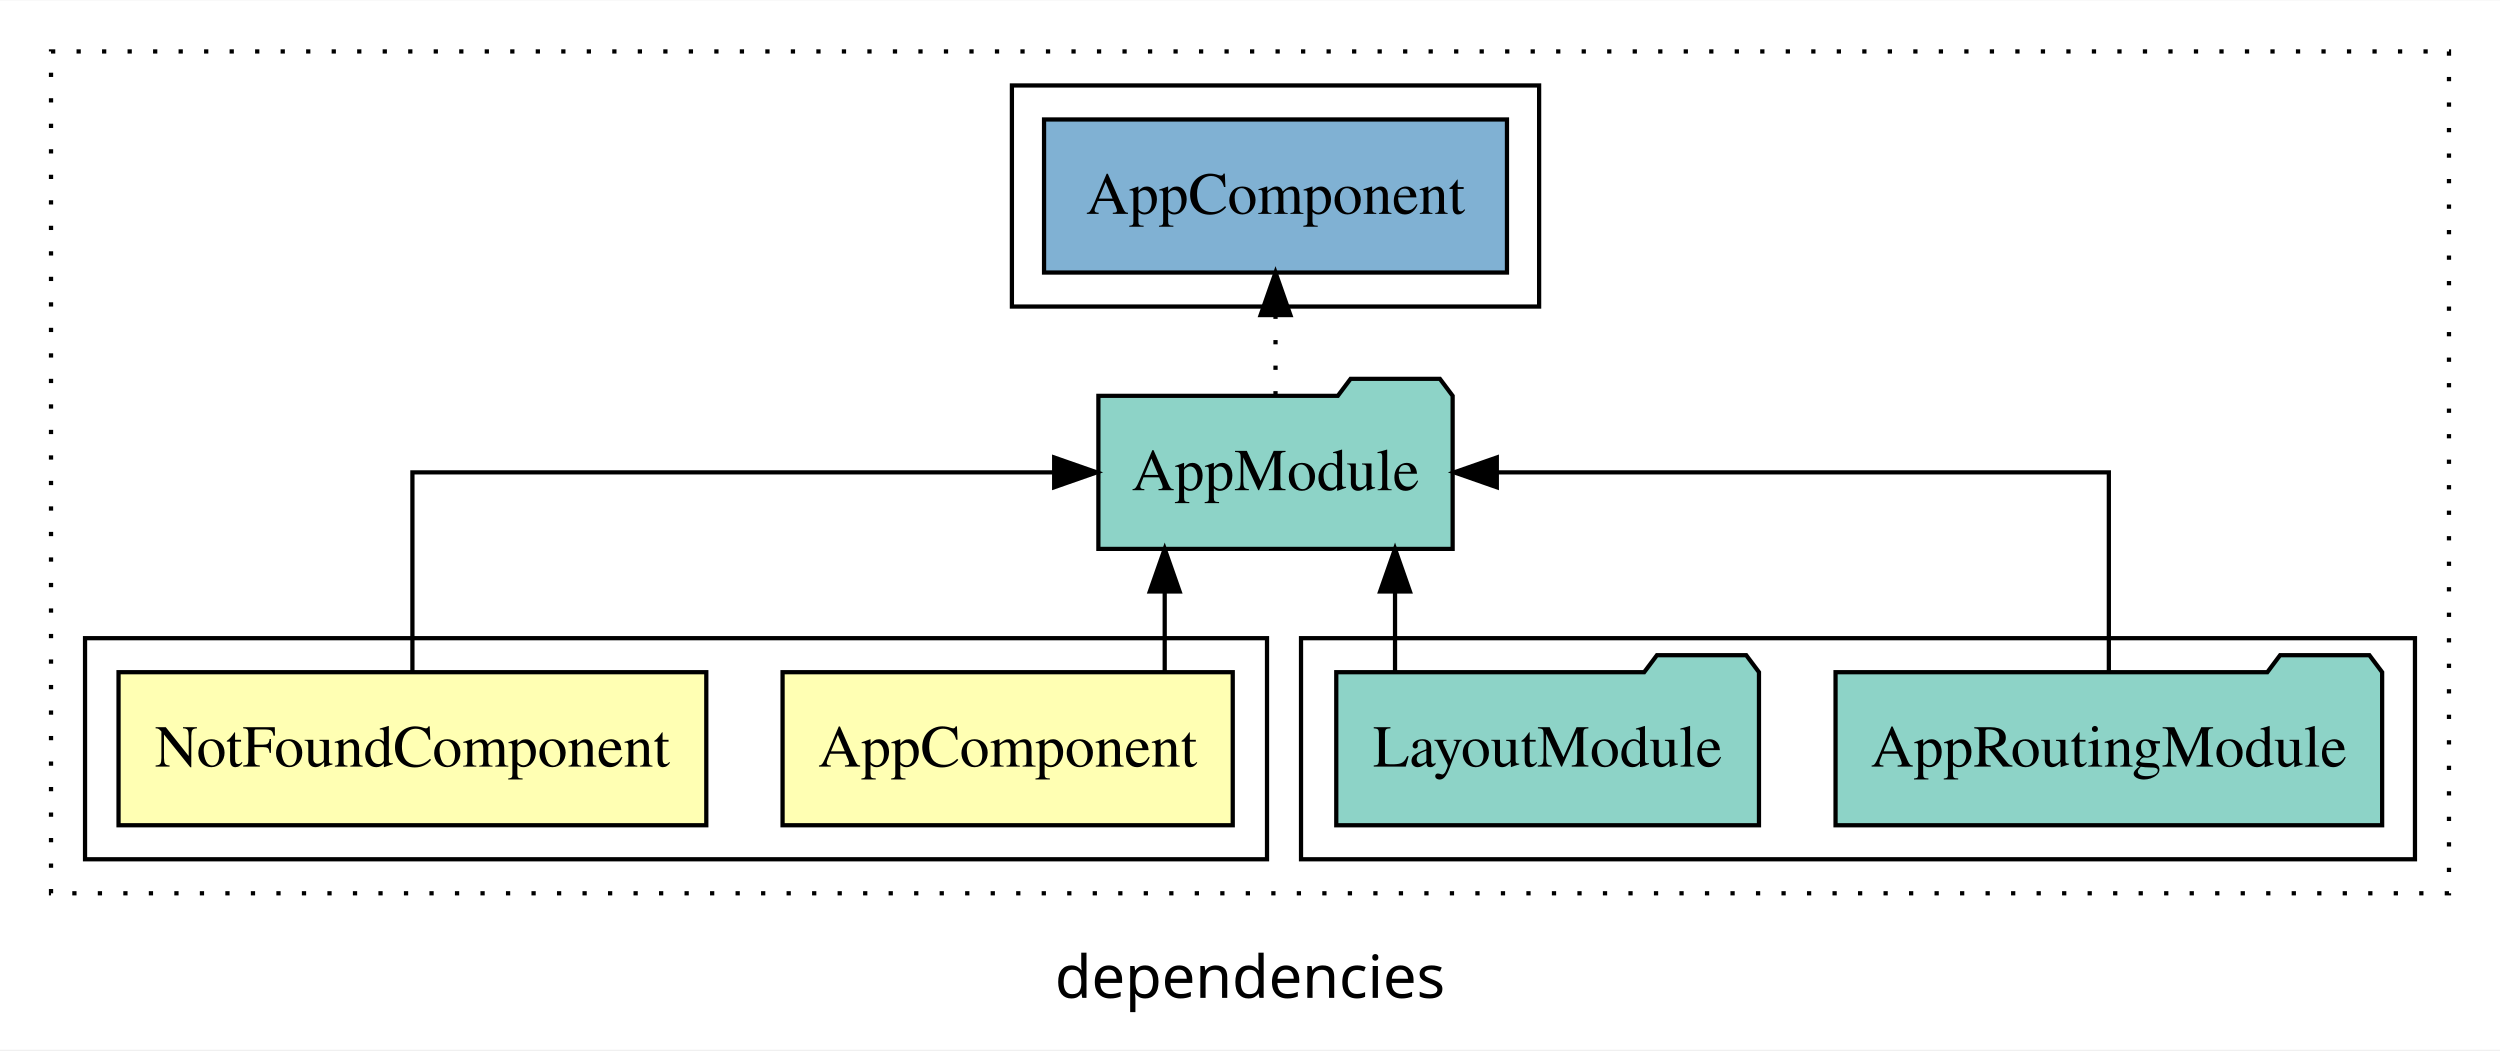
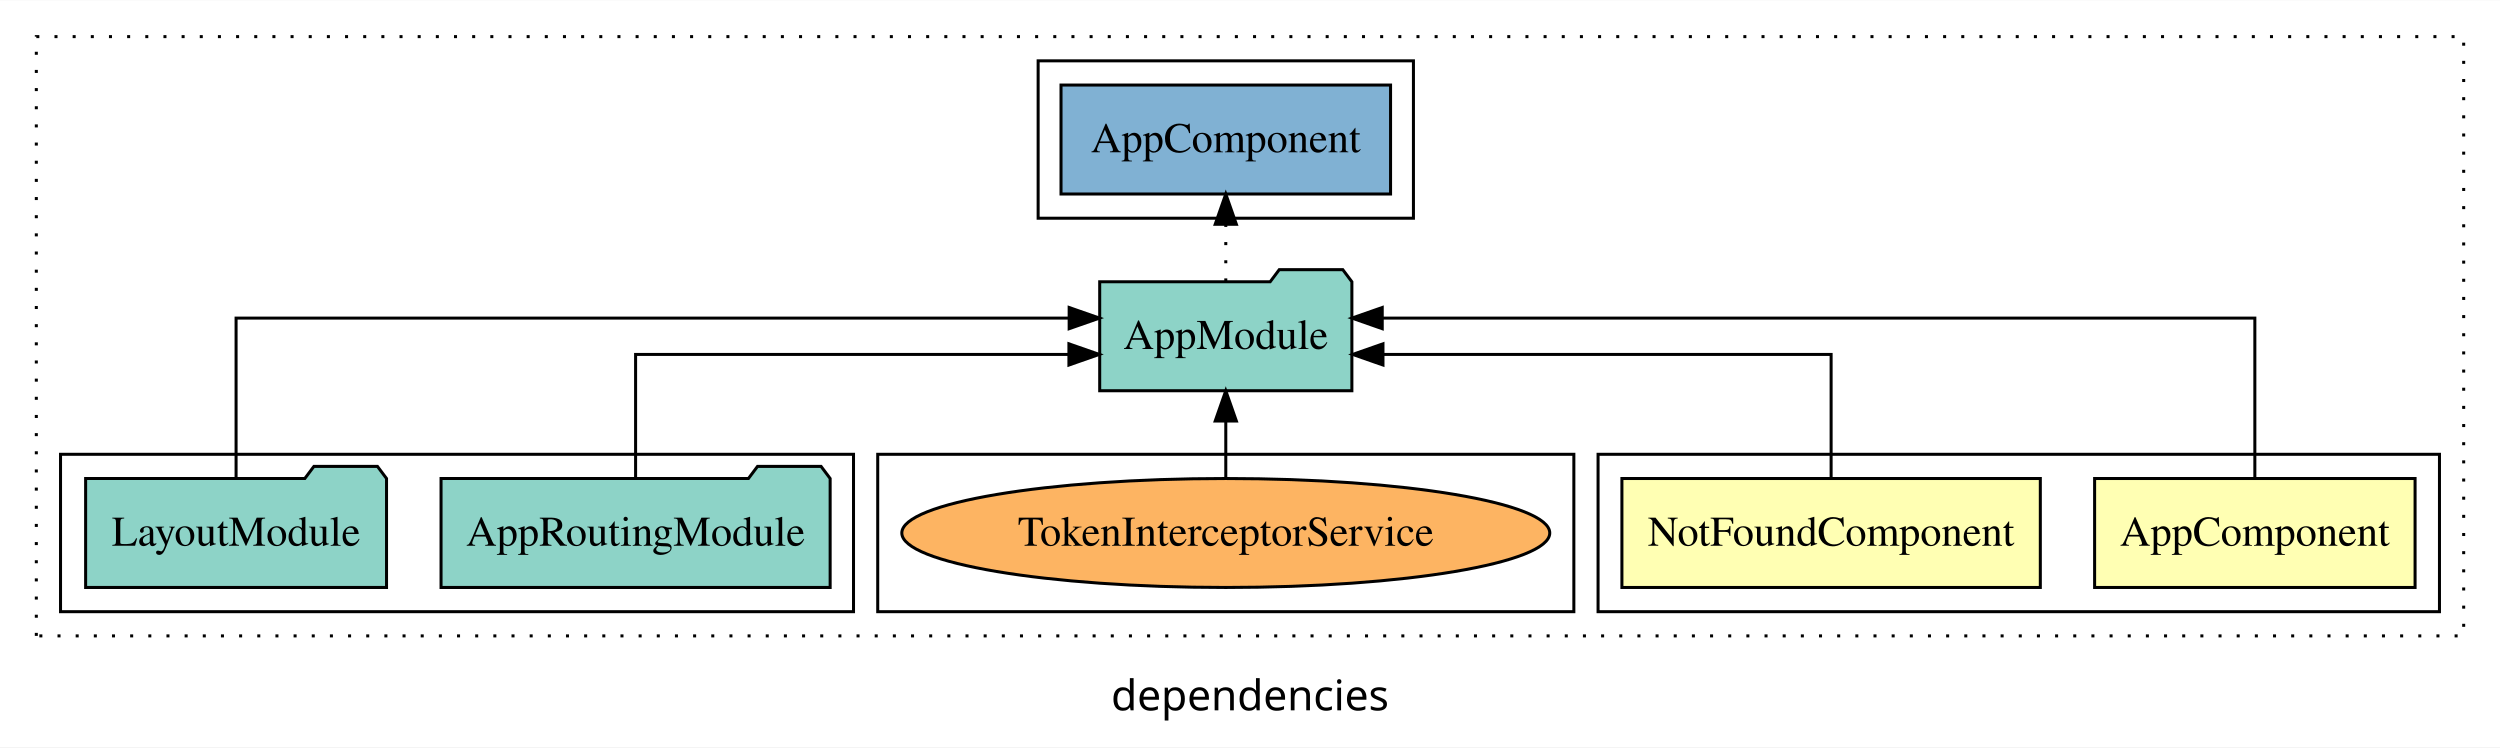
- <svg xmlns="http://www.w3.org/2000/svg" width="588pt" height="247pt" viewBox="0.00 0.00 588.00 246.80">
+ <svg xmlns="http://www.w3.org/2000/svg" width="826pt" height="247pt" viewBox="0.00 0.00 826.00 246.80">
  <g id="graph0" class="graph" transform="scale(1 1) rotate(0) translate(4 242.8)">
-     <polygon fill="white" stroke="transparent" points="-4,4 -4,-242.8 584,-242.8 584,4 -4,4" />
-     <text text-anchor="middle" x="290" y="-8.2" font-family="sans-serif" font-size="14.00">dependencies</text>
+     <polygon fill="white" stroke="transparent" points="-4,4 -4,-242.8 822,-242.8 822,4 -4,4" />
+     <text text-anchor="middle" x="409" y="-8.2" font-family="sans-serif" font-size="14.00">dependencies</text>
    <g id="clust1" class="cluster">
-       <polygon fill="none" stroke="black" stroke-dasharray="1,5" points="8,-32.8 8,-230.8 572,-230.8 572,-32.8 8,-32.8" />
+       <polygon fill="none" stroke="black" stroke-dasharray="1,5" points="8,-32.8 8,-230.8 810,-230.8 810,-32.8 8,-32.8" />
+     </g>
+     <g id="clust2" class="cluster">
+       <polygon fill="none" stroke="black" points="524,-40.8 524,-92.8 802,-92.8 802,-40.8 524,-40.8" />
+     </g>
+     <g id="clust8" class="cluster">
+       <polygon fill="none" stroke="black" points="286,-40.8 286,-92.8 516,-92.8 516,-40.8 286,-40.8" />
+     </g>
+     <g id="clust7" class="cluster">
+       <polygon fill="none" stroke="black" points="339,-170.8 339,-222.8 463,-222.8 463,-170.8 339,-170.8" />
    </g>
    <g id="clust5" class="cluster">
-       <polygon fill="none" stroke="black" points="302,-40.8 302,-92.8 564,-92.8 564,-40.8 302,-40.8" />
-     </g>
-     <g id="clust7" class="cluster">
-       <polygon fill="none" stroke="black" points="234,-170.8 234,-222.8 358,-222.8 358,-170.8 234,-170.8" />
-     </g>
-     <g id="clust2" class="cluster">
-       <polygon fill="none" stroke="black" points="16,-40.8 16,-92.8 294,-92.8 294,-40.8 16,-40.8" />
+       <polygon fill="none" stroke="black" points="16,-40.8 16,-92.8 278,-92.8 278,-40.8 16,-40.8" />
    </g>
    <g id="node1" class="node">
-       <polygon fill="#ffffb3" stroke="black" points="285.94,-84.8 180.06,-84.8 180.06,-48.8 285.94,-48.8 285.94,-84.8" />
-       <text text-anchor="middle" x="233" y="-62.6" font-family="Times,serif" font-size="14.00">AppComponent</text>
+       <polygon fill="#ffffb3" stroke="black" points="793.94,-84.8 688.06,-84.8 688.06,-48.8 793.94,-48.8 793.94,-84.8" />
+       <text text-anchor="middle" x="741" y="-62.6" font-family="Times,serif" font-size="14.00">AppComponent</text>
    </g>
    <g id="node3" class="node">
-       <polygon fill="#8dd3c7" stroke="black" points="337.66,-149.8 334.66,-153.8 313.66,-153.8 310.66,-149.8 254.34,-149.8 254.34,-113.8 337.66,-113.8 337.66,-149.8" />
-       <text text-anchor="middle" x="296" y="-127.6" font-family="Times,serif" font-size="14.00">AppModule</text>
+       <polygon fill="#8dd3c7" stroke="black" points="442.66,-149.8 439.66,-153.8 418.66,-153.8 415.66,-149.8 359.34,-149.8 359.34,-113.8 442.66,-113.8 442.66,-149.8" />
+       <text text-anchor="middle" x="401" y="-127.6" font-family="Times,serif" font-size="14.00">AppModule</text>
    </g>
    <g id="edge1" class="edge">
-       <path fill="none" stroke="black" d="M269.94,-84.91C269.94,-84.91 269.94,-103.79 269.94,-103.79" />
-       <polygon fill="black" stroke="black" points="266.44,-103.79 269.94,-113.79 273.44,-103.79 266.44,-103.79" />
+       <path fill="none" stroke="black" d="M741,-85.08C741,-106.12 741,-137.8 741,-137.8 741,-137.8 452.69,-137.8 452.69,-137.8" />
+       <polygon fill="black" stroke="black" points="452.69,-134.3 442.69,-137.8 452.69,-141.3 452.69,-134.3" />
    </g>
    <g id="node2" class="node">
-       <polygon fill="#ffffb3" stroke="black" points="162.12,-84.8 23.88,-84.8 23.88,-48.8 162.12,-48.8 162.12,-84.8" />
-       <text text-anchor="middle" x="93" y="-62.6" font-family="Times,serif" font-size="14.00">NotFoundComponent</text>
+       <polygon fill="#ffffb3" stroke="black" points="670.12,-84.8 531.88,-84.8 531.88,-48.8 670.12,-48.8 670.12,-84.8" />
+       <text text-anchor="middle" x="601" y="-62.6" font-family="Times,serif" font-size="14.00">NotFoundComponent</text>
    </g>
    <g id="edge2" class="edge">
-       <path fill="none" stroke="black" d="M93,-84.91C93,-104.14 93,-131.8 93,-131.8 93,-131.8 243.94,-131.8 243.94,-131.8" />
-       <polygon fill="black" stroke="black" points="243.94,-135.3 253.94,-131.8 243.94,-128.3 243.94,-135.3" />
+       <path fill="none" stroke="black" d="M601,-84.82C601,-102.17 601,-125.8 601,-125.8 601,-125.8 452.93,-125.8 452.93,-125.8" />
+       <polygon fill="black" stroke="black" points="452.93,-122.3 442.93,-125.8 452.93,-129.3 452.93,-122.3" />
    </g>
    <g id="node6" class="node">
-       <polygon fill="#80b1d3" stroke="black" points="350.44,-214.8 241.56,-214.8 241.56,-178.8 350.44,-178.8 350.44,-214.8" />
-       <text text-anchor="middle" x="296" y="-192.6" font-family="Times,serif" font-size="14.00">AppComponent </text>
+       <polygon fill="#80b1d3" stroke="black" points="455.44,-214.8 346.56,-214.8 346.56,-178.8 455.44,-178.8 455.44,-214.8" />
+       <text text-anchor="middle" x="401" y="-192.6" font-family="Times,serif" font-size="14.00">AppComponent </text>
    </g>
    <g id="edge5" class="edge">
-       <path fill="none" stroke="black" stroke-dasharray="1,5" d="M296,-149.91C296,-149.91 296,-168.79 296,-168.79" />
-       <polygon fill="black" stroke="black" points="292.5,-168.79 296,-178.79 299.5,-168.79 292.5,-168.79" />
+       <path fill="none" stroke="black" stroke-dasharray="1,5" d="M401,-149.91C401,-149.91 401,-168.79 401,-168.79" />
+       <polygon fill="black" stroke="black" points="397.5,-168.79 401,-178.79 404.5,-168.79 397.5,-168.79" />
    </g>
    <g id="node4" class="node">
-       <polygon fill="#8dd3c7" stroke="black" points="556.28,-84.8 553.28,-88.8 532.28,-88.8 529.28,-84.8 427.72,-84.8 427.72,-48.8 556.28,-48.8 556.28,-84.8" />
-       <text text-anchor="middle" x="492" y="-62.6" font-family="Times,serif" font-size="14.00">AppRoutingModule</text>
+       <polygon fill="#8dd3c7" stroke="black" points="270.28,-84.8 267.28,-88.8 246.28,-88.8 243.28,-84.8 141.72,-84.8 141.72,-48.8 270.28,-48.8 270.28,-84.8" />
+       <text text-anchor="middle" x="206" y="-62.6" font-family="Times,serif" font-size="14.00">AppRoutingModule</text>
    </g>
    <g id="edge3" class="edge">
-       <path fill="none" stroke="black" d="M492,-84.91C492,-104.14 492,-131.8 492,-131.8 492,-131.8 348.05,-131.8 348.05,-131.8" />
-       <polygon fill="black" stroke="black" points="348.05,-128.3 338.05,-131.8 348.05,-135.3 348.05,-128.3" />
+       <path fill="none" stroke="black" d="M206,-84.82C206,-102.17 206,-125.8 206,-125.8 206,-125.8 349.17,-125.8 349.17,-125.8" />
+       <polygon fill="black" stroke="black" points="349.17,-129.3 359.17,-125.8 349.17,-122.3 349.17,-129.3" />
    </g>
    <g id="node5" class="node">
-       <polygon fill="#8dd3c7" stroke="black" points="409.71,-84.8 406.71,-88.8 385.71,-88.8 382.71,-84.8 310.29,-84.8 310.29,-48.8 409.71,-48.8 409.71,-84.8" />
-       <text text-anchor="middle" x="360" y="-62.6" font-family="Times,serif" font-size="14.00">LayoutModule</text>
+       <polygon fill="#8dd3c7" stroke="black" points="123.71,-84.8 120.71,-88.8 99.71,-88.8 96.71,-84.8 24.29,-84.8 24.29,-48.8 123.71,-48.8 123.71,-84.8" />
+       <text text-anchor="middle" x="74" y="-62.6" font-family="Times,serif" font-size="14.00">LayoutModule</text>
    </g>
    <g id="edge4" class="edge">
-       <path fill="none" stroke="black" d="M324.11,-84.91C324.11,-84.91 324.11,-103.79 324.11,-103.79" />
-       <polygon fill="black" stroke="black" points="320.61,-103.79 324.11,-113.79 327.61,-103.79 320.61,-103.79" />
+       <path fill="none" stroke="black" d="M74,-85.08C74,-106.12 74,-137.8 74,-137.8 74,-137.8 349.25,-137.8 349.25,-137.8" />
+       <polygon fill="black" stroke="black" points="349.25,-141.3 359.25,-137.8 349.25,-134.3 349.25,-141.3" />
+     </g>
+     <g id="node7" class="node">
+       <ellipse fill="#fdb462" stroke="black" cx="401" cy="-66.8" rx="107.04" ry="18" />
+       <text text-anchor="middle" x="401" y="-62.6" font-family="Times,serif" font-size="14.00">TokenInterceptorService</text>
+     </g>
+     <g id="edge6" class="edge">
+       <path fill="none" stroke="black" d="M401,-84.91C401,-84.91 401,-103.79 401,-103.79" />
+       <polygon fill="black" stroke="black" points="397.5,-103.79 401,-113.79 404.5,-103.79 397.5,-103.79" />
    </g>
  </g>
</svg>
